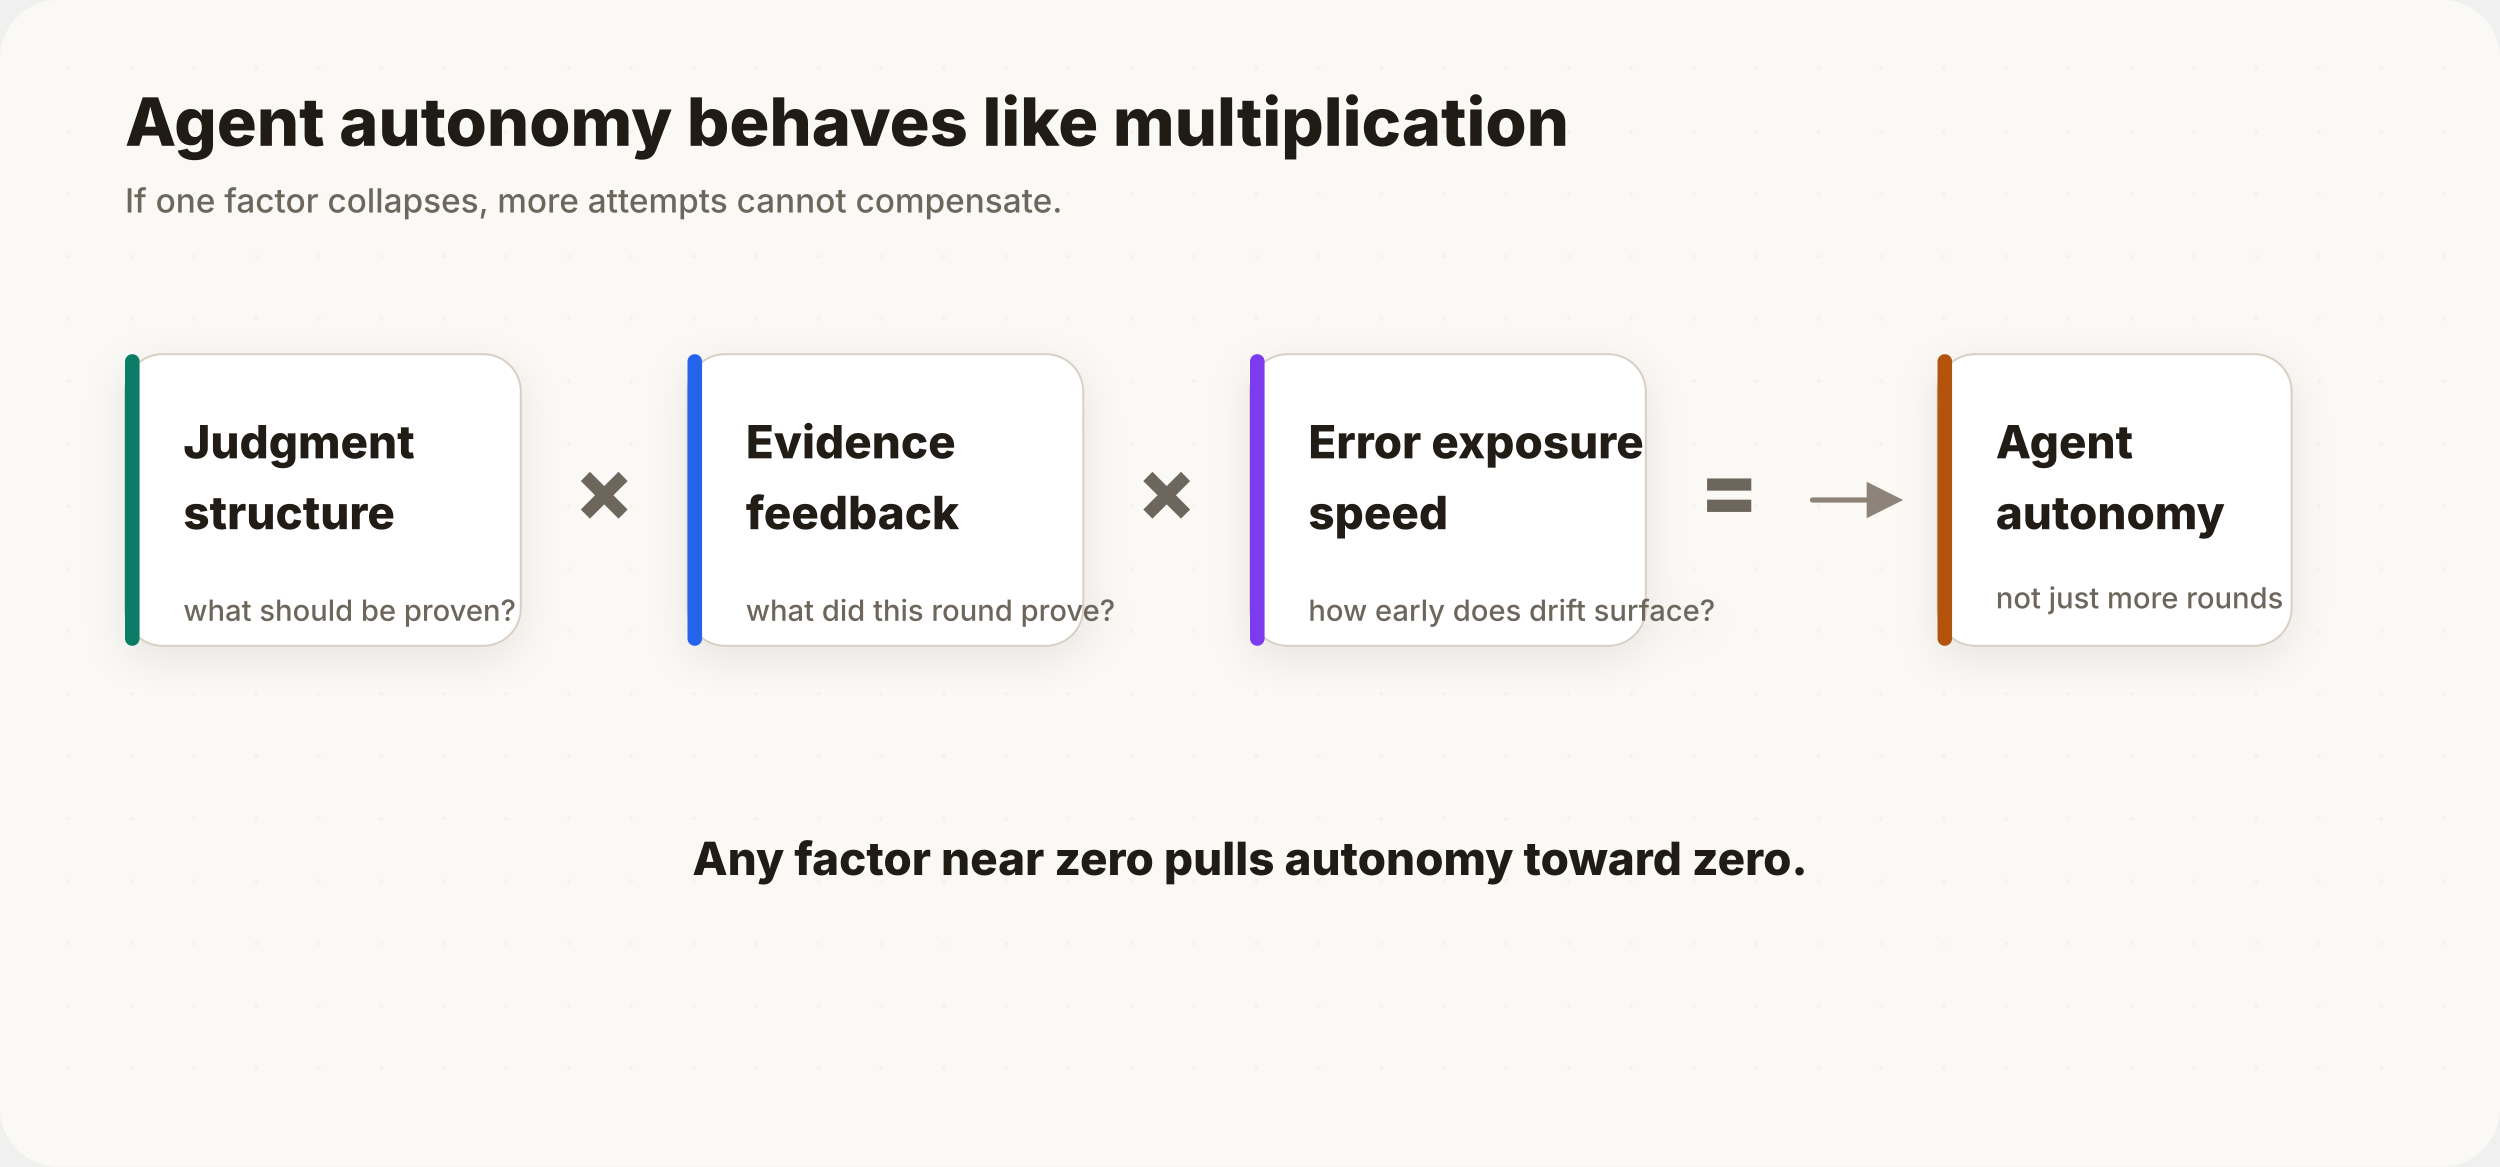
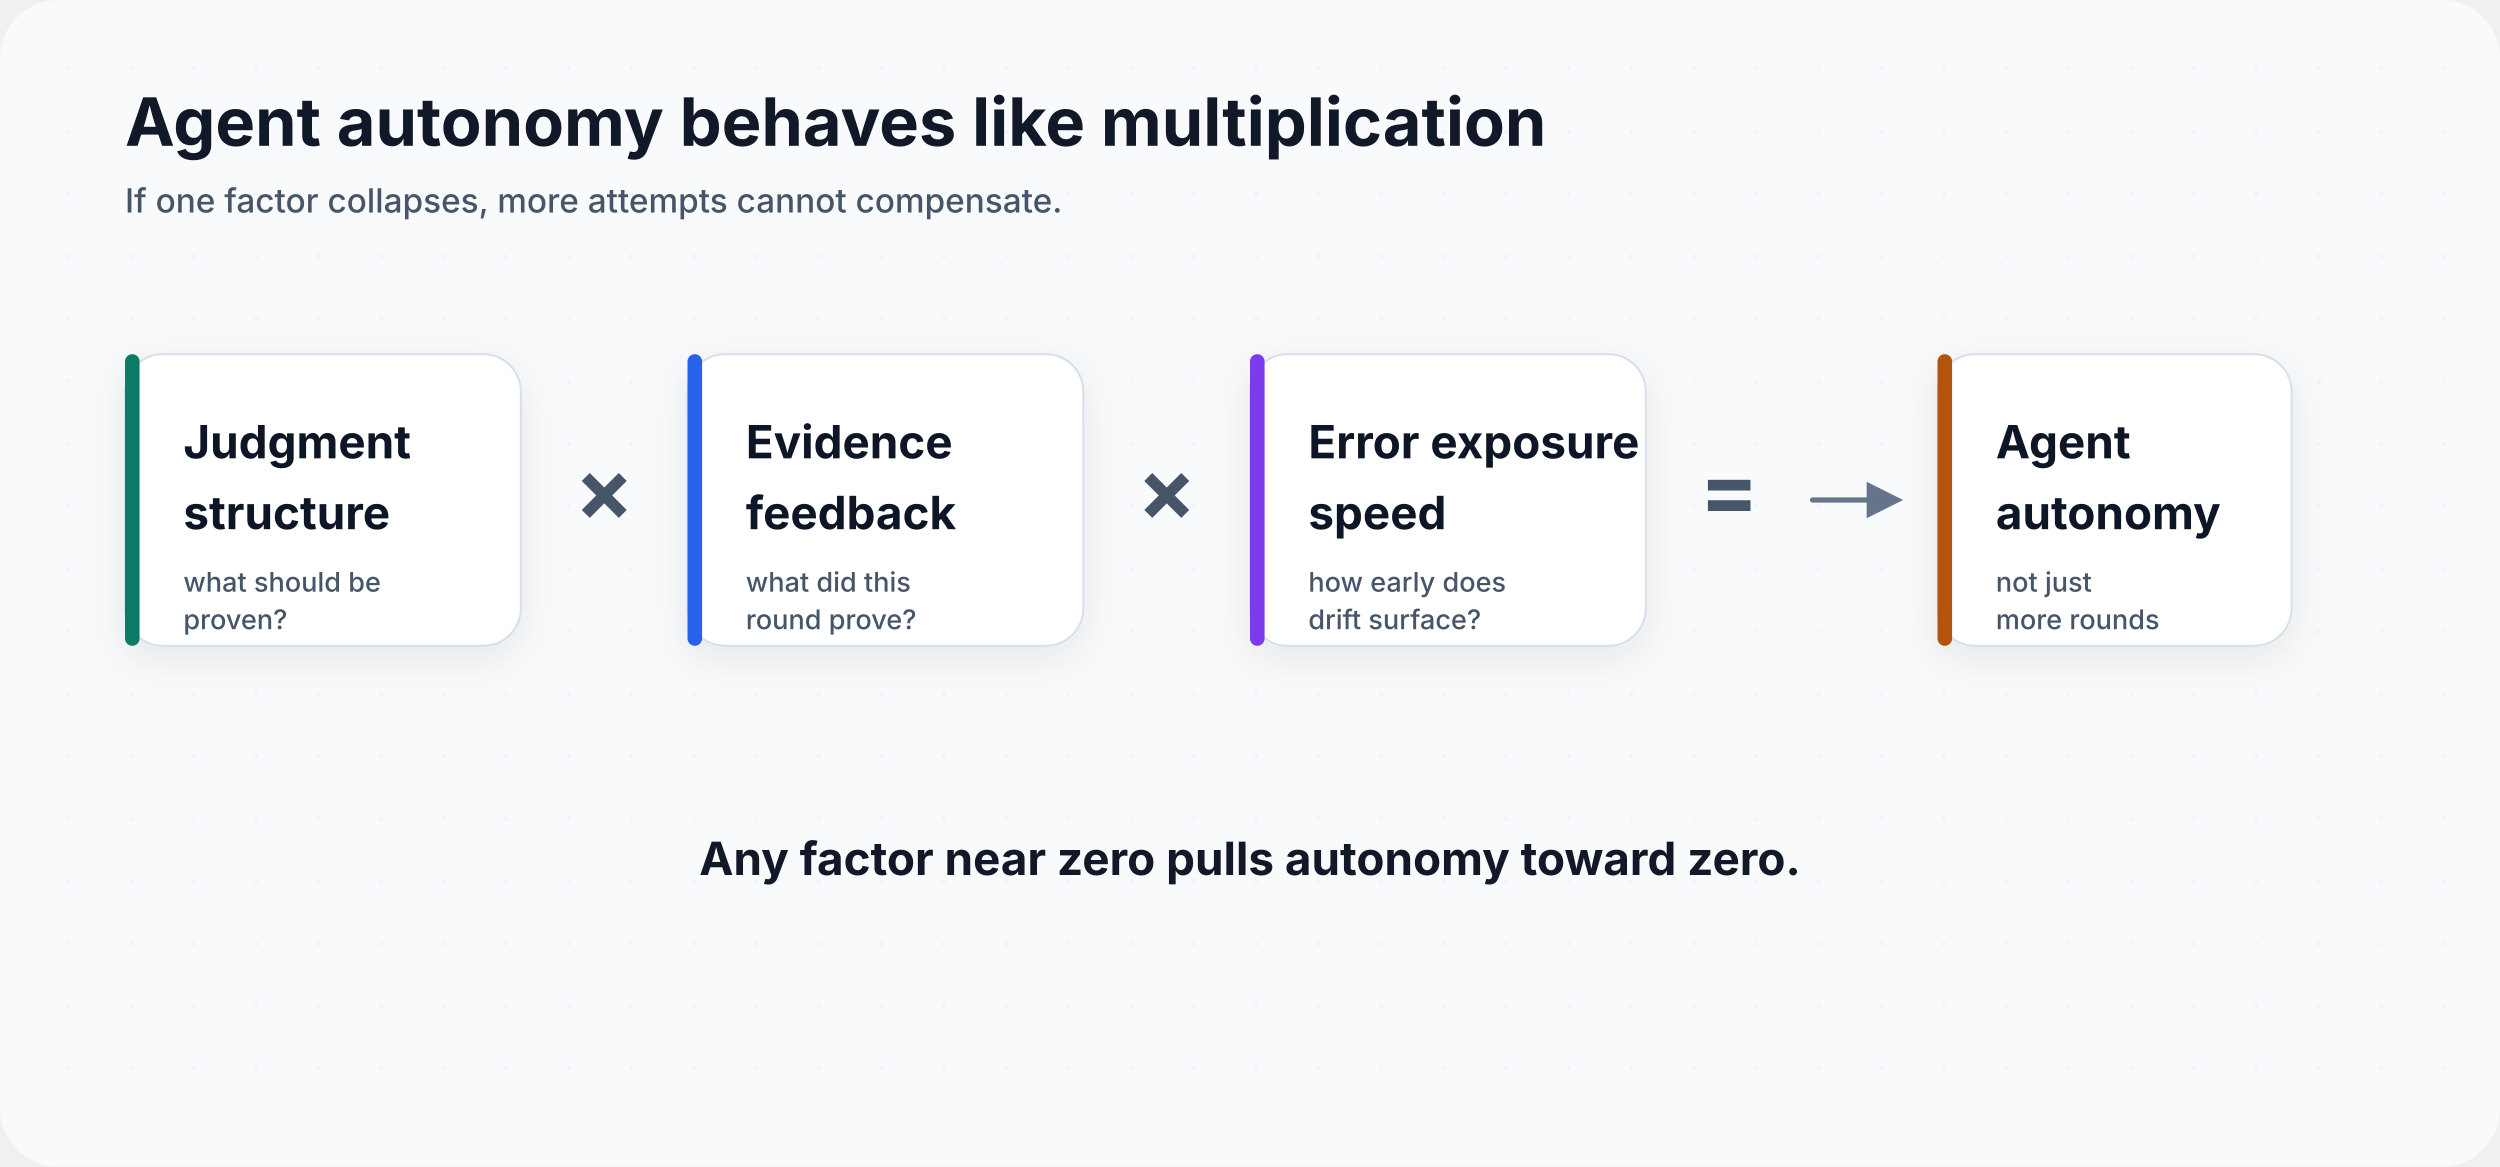
<svg xmlns="http://www.w3.org/2000/svg" width="1200" height="560" viewBox="0 0 1200 560" role="img" aria-labelledby="title desc">
  <defs>
    <filter id="shadow" x="-15%" y="-15%" width="130%" height="130%">
-       <feDropShadow dx="0" dy="6" stdDeviation="10" flood-color="#2c2118" flood-opacity="0.08" />
+       <feDropShadow dx="0" dy="6" stdDeviation="10" flood-color="#0f172a" flood-opacity="0.08" />
    </filter>
    <marker id="arrow" viewBox="0 0 10 10" refX="8" refY="5" markerWidth="7" markerHeight="7" orient="auto-start-reverse">
-       <path d="M0,0 L10,5 L0,10 Z" fill="#8d8378" />
+       <path d="M0,0 L10,5 L0,10 Z" fill="#64748b" />
    </marker>
    <pattern id="dots" width="30" height="30" patternUnits="userSpaceOnUse">
-       <circle cx="3" cy="3" r="1" fill="#e8dfd3" opacity="0.6" />
+       <circle cx="3" cy="3" r="1" fill="#dbe3ee" opacity="0.6" />
    </pattern>
  </defs>
-   <rect width="1200" height="560" rx="28" fill="#faf9f6" />
+   <rect width="1200" height="560" rx="28" fill="#f8fafc" />
  <rect x="20" y="20" width="1160" height="520" rx="24" fill="url(#dots)" opacity="0.4" />
-   <text x="60" y="70" font-family="Inter, 'Noto Sans SC', 'PingFang SC', 'Microsoft YaHei', sans-serif" font-size="32" font-weight="760" fill="#211b15">Agent autonomy behaves like multiplication</text>
-   <text x="60" y="102" font-family="Inter, 'Noto Sans SC', 'PingFang SC', 'Microsoft YaHei', sans-serif" font-size="16" font-weight="500" fill="#6d665d">If one factor collapses, more attempts cannot compensate.</text>
+   <text x="60" y="70" font-family="Inter, 'Noto Sans SC', 'PingFang SC', 'Microsoft YaHei', sans-serif" font-size="32" font-weight="700" fill="#111827">Agent autonomy behaves like multiplication</text>
+   <text x="60" y="102" font-family="Inter, 'Noto Sans SC', 'PingFang SC', 'Microsoft YaHei', sans-serif" font-size="16" font-weight="500" fill="#475569">If one factor collapses, more attempts cannot compensate.</text>
  <g filter="url(#shadow)">
-     <rect x="60" y="170" width="190" height="140" rx="18" fill="#ffffff" stroke="#d9d0c5" />
+     <rect x="60" y="170" width="190" height="140" rx="18" fill="#ffffff" stroke="#d7e0ea" />
    <rect x="60" y="170" width="7" height="140" rx="3.5" fill="#0d7c66" />
-     <text x="88" y="220" font-family="Inter, 'Noto Sans SC', 'PingFang SC', 'Microsoft YaHei', sans-serif" font-size="22" font-weight="760" fill="#211b15">Judgment</text>
-     <text x="88" y="254" font-family="Inter, 'Noto Sans SC', 'PingFang SC', 'Microsoft YaHei', sans-serif" font-size="22" font-weight="760" fill="#211b15">structure</text>
-     <text x="88" y="298" font-family="Inter, 'Noto Sans SC', 'PingFang SC', 'Microsoft YaHei', sans-serif" font-size="14" font-weight="500" fill="#6d665d">what should be proven?</text>
+     <text x="88" y="220" font-family="Inter, 'Noto Sans SC', 'PingFang SC', 'Microsoft YaHei', sans-serif" font-size="22" font-weight="700" fill="#111827">Judgment</text>
+     <text x="88" y="254" font-family="Inter, 'Noto Sans SC', 'PingFang SC', 'Microsoft YaHei', sans-serif" font-size="22" font-weight="700" fill="#111827">structure</text>
+     <text x="88" y="284" font-family="Inter, 'Noto Sans SC', 'PingFang SC', 'Microsoft YaHei', sans-serif" font-size="13" font-weight="500" fill="#475569">what should be</text>
+     <text x="88" y="302" font-family="Inter, 'Noto Sans SC', 'PingFang SC', 'Microsoft YaHei', sans-serif" font-size="13" font-weight="500" fill="#475569">proven?</text>
  </g>
-   <text x="290" y="250" text-anchor="middle" font-family="Inter, 'Noto Sans SC', 'PingFang SC', 'Microsoft YaHei', sans-serif" font-size="42" font-weight="820" fill="#6d665d">×</text>
+   <text x="290" y="250" text-anchor="middle" font-family="Inter, 'Noto Sans SC', 'PingFang SC', 'Microsoft YaHei', sans-serif" font-size="42" font-weight="700" fill="#475569">×</text>
  <g filter="url(#shadow)">
-     <rect x="330" y="170" width="190" height="140" rx="18" fill="#ffffff" stroke="#d9d0c5" />
+     <rect x="330" y="170" width="190" height="140" rx="18" fill="#ffffff" stroke="#d7e0ea" />
    <rect x="330" y="170" width="7" height="140" rx="3.5" fill="#2563eb" />
-     <text x="358" y="220" font-family="Inter, 'Noto Sans SC', 'PingFang SC', 'Microsoft YaHei', sans-serif" font-size="22" font-weight="760" fill="#211b15">Evidence</text>
-     <text x="358" y="254" font-family="Inter, 'Noto Sans SC', 'PingFang SC', 'Microsoft YaHei', sans-serif" font-size="22" font-weight="760" fill="#211b15">feedback</text>
-     <text x="358" y="298" font-family="Inter, 'Noto Sans SC', 'PingFang SC', 'Microsoft YaHei', sans-serif" font-size="14" font-weight="500" fill="#6d665d">what did this round prove?</text>
+     <text x="358" y="220" font-family="Inter, 'Noto Sans SC', 'PingFang SC', 'Microsoft YaHei', sans-serif" font-size="22" font-weight="700" fill="#111827">Evidence</text>
+     <text x="358" y="254" font-family="Inter, 'Noto Sans SC', 'PingFang SC', 'Microsoft YaHei', sans-serif" font-size="22" font-weight="700" fill="#111827">feedback</text>
+     <text x="358" y="284" font-family="Inter, 'Noto Sans SC', 'PingFang SC', 'Microsoft YaHei', sans-serif" font-size="13" font-weight="500" fill="#475569">what did this</text>
+     <text x="358" y="302" font-family="Inter, 'Noto Sans SC', 'PingFang SC', 'Microsoft YaHei', sans-serif" font-size="13" font-weight="500" fill="#475569">round prove?</text>
  </g>
-   <text x="560" y="250" text-anchor="middle" font-family="Inter, 'Noto Sans SC', 'PingFang SC', 'Microsoft YaHei', sans-serif" font-size="42" font-weight="820" fill="#6d665d">×</text>
+   <text x="560" y="250" text-anchor="middle" font-family="Inter, 'Noto Sans SC', 'PingFang SC', 'Microsoft YaHei', sans-serif" font-size="42" font-weight="700" fill="#475569">×</text>
  <g filter="url(#shadow)">
-     <rect x="600" y="170" width="190" height="140" rx="18" fill="#ffffff" stroke="#d9d0c5" />
+     <rect x="600" y="170" width="190" height="140" rx="18" fill="#ffffff" stroke="#d7e0ea" />
    <rect x="600" y="170" width="7" height="140" rx="3.5" fill="#7c3aed" />
-     <text x="628" y="220" font-family="Inter, 'Noto Sans SC', 'PingFang SC', 'Microsoft YaHei', sans-serif" font-size="22" font-weight="760" fill="#211b15">Error exposure</text>
-     <text x="628" y="254" font-family="Inter, 'Noto Sans SC', 'PingFang SC', 'Microsoft YaHei', sans-serif" font-size="22" font-weight="760" fill="#211b15">speed</text>
-     <text x="628" y="298" font-family="Inter, 'Noto Sans SC', 'PingFang SC', 'Microsoft YaHei', sans-serif" font-size="14" font-weight="500" fill="#6d665d">how early does drift surface?</text>
+     <text x="628" y="220" font-family="Inter, 'Noto Sans SC', 'PingFang SC', 'Microsoft YaHei', sans-serif" font-size="22" font-weight="700" fill="#111827">Error exposure</text>
+     <text x="628" y="254" font-family="Inter, 'Noto Sans SC', 'PingFang SC', 'Microsoft YaHei', sans-serif" font-size="22" font-weight="700" fill="#111827">speed</text>
+     <text x="628" y="284" font-family="Inter, 'Noto Sans SC', 'PingFang SC', 'Microsoft YaHei', sans-serif" font-size="13" font-weight="500" fill="#475569">how early does</text>
+     <text x="628" y="302" font-family="Inter, 'Noto Sans SC', 'PingFang SC', 'Microsoft YaHei', sans-serif" font-size="13" font-weight="500" fill="#475569">drift surface?</text>
  </g>
-   <text x="830" y="250" text-anchor="middle" font-family="Inter, 'Noto Sans SC', 'PingFang SC', 'Microsoft YaHei', sans-serif" font-size="42" font-weight="820" fill="#6d665d">=</text>
-   <path d="M870,240 L910,240" fill="none" stroke="#8d8378" stroke-width="2.5" stroke-linecap="round" marker-end="url(#arrow)" />
+   <text x="830" y="250" text-anchor="middle" font-family="Inter, 'Noto Sans SC', 'PingFang SC', 'Microsoft YaHei', sans-serif" font-size="42" font-weight="700" fill="#475569">=</text>
+   <path d="M870,240 L910,240" fill="none" stroke="#64748b" stroke-width="2.5" stroke-linecap="round" marker-end="url(#arrow)" />
  <g filter="url(#shadow)">
-     <rect x="930" y="170" width="170" height="140" rx="18" fill="#ffffff" stroke="#d9d0c5" />
+     <rect x="930" y="170" width="170" height="140" rx="18" fill="#ffffff" stroke="#d7e0ea" />
    <rect x="930" y="170" width="7" height="140" rx="3.5" fill="#b45309" />
-     <text x="958" y="220" font-family="Inter, 'Noto Sans SC', 'PingFang SC', 'Microsoft YaHei', sans-serif" font-size="22" font-weight="760" fill="#211b15">Agent</text>
-     <text x="958" y="254" font-family="Inter, 'Noto Sans SC', 'PingFang SC', 'Microsoft YaHei', sans-serif" font-size="22" font-weight="760" fill="#211b15">autonomy</text>
-     <text x="958" y="292" font-family="Inter, 'Noto Sans SC', 'PingFang SC', 'Microsoft YaHei', sans-serif" font-size="14" font-weight="500" fill="#6d665d">not just more rounds</text>
+     <text x="958" y="220" font-family="Inter, 'Noto Sans SC', 'PingFang SC', 'Microsoft YaHei', sans-serif" font-size="22" font-weight="700" fill="#111827">Agent</text>
+     <text x="958" y="254" font-family="Inter, 'Noto Sans SC', 'PingFang SC', 'Microsoft YaHei', sans-serif" font-size="22" font-weight="700" fill="#111827">autonomy</text>
+     <text x="958" y="284" font-family="Inter, 'Noto Sans SC', 'PingFang SC', 'Microsoft YaHei', sans-serif" font-size="13" font-weight="500" fill="#475569">not just</text>
+     <text x="958" y="302" font-family="Inter, 'Noto Sans SC', 'PingFang SC', 'Microsoft YaHei', sans-serif" font-size="13" font-weight="500" fill="#475569">more rounds</text>
  </g>
-   <text x="600" y="420" text-anchor="middle" font-family="Inter, 'Noto Sans SC', 'PingFang SC', 'Microsoft YaHei', sans-serif" font-size="22" font-weight="760" fill="#211b15">Any factor near zero pulls autonomy toward zero.</text>
+   <text x="600" y="420" text-anchor="middle" font-family="Inter, 'Noto Sans SC', 'PingFang SC', 'Microsoft YaHei', sans-serif" font-size="22" font-weight="700" fill="#111827">Any factor near zero pulls autonomy toward zero.</text>
</svg>
